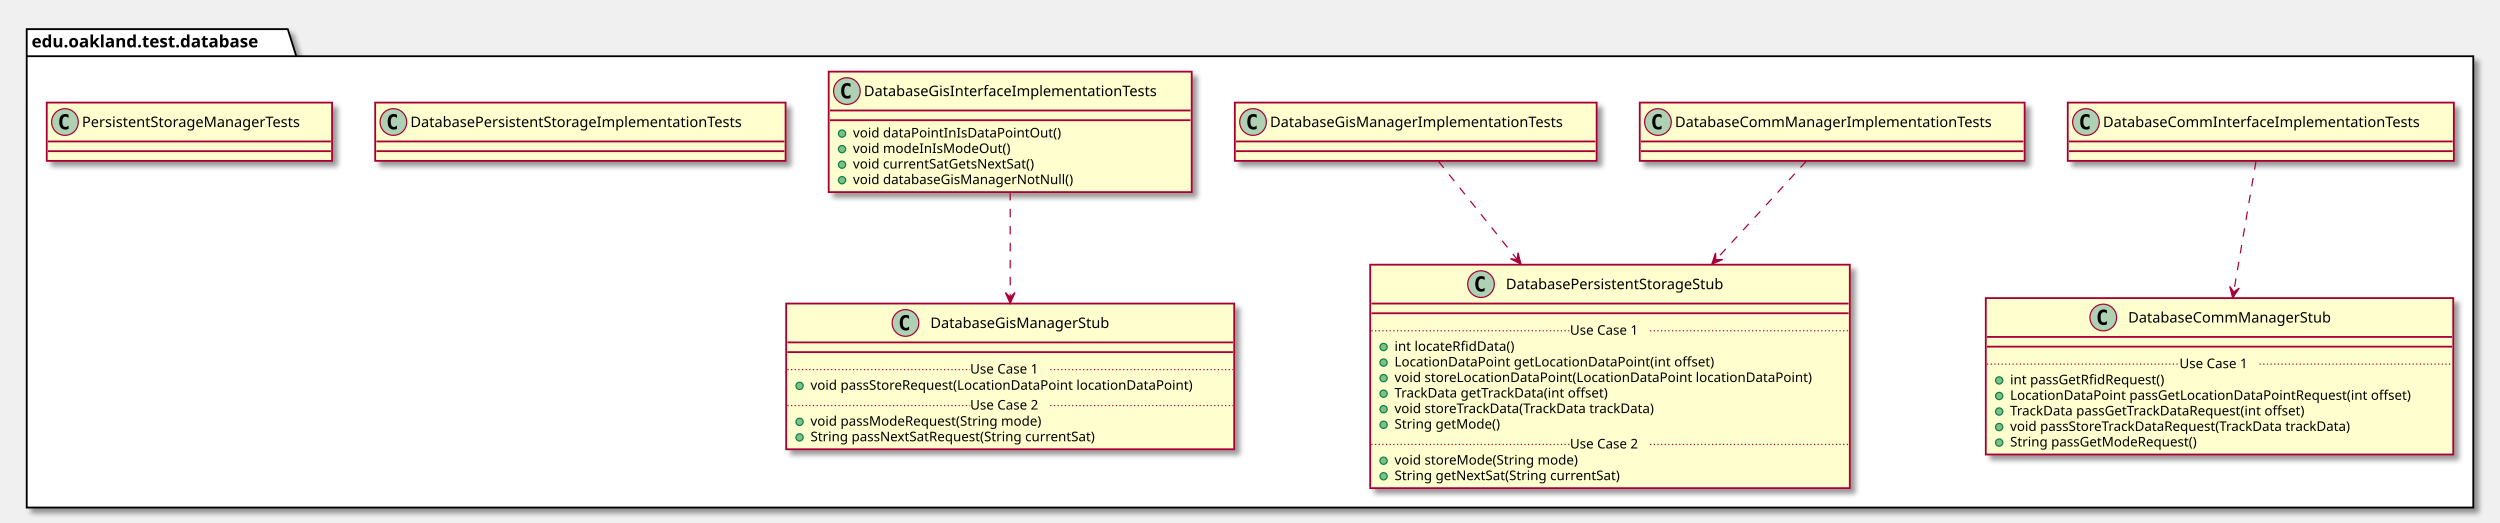
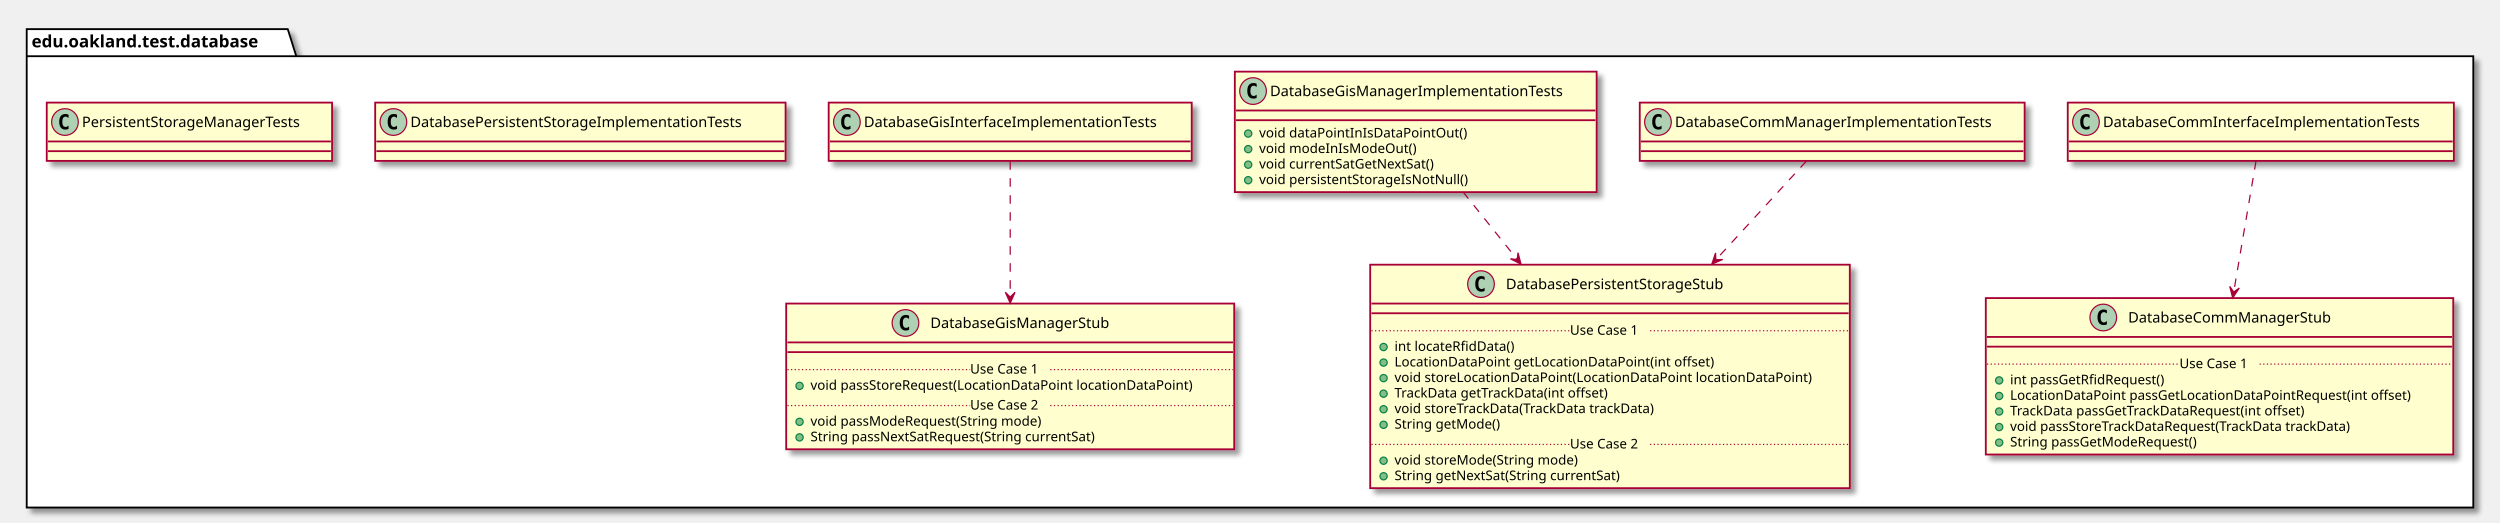
<svg xmlns="http://www.w3.org/2000/svg" contentScriptType="application/ecmascript" contentStyleType="text/css" height="430px" preserveAspectRatio="none" style="width:2059px;height:430px;" version="1.1" viewBox="0 0 2059 430" width="2059px" zoomAndPan="magnify">
  <defs>
-     <filter height="300%" id="fltw43q239fca" width="300%" x="-1" y="-1">
+     <filter height="300%" id="f1l1huaeaakdjy" width="300%" x="-1" y="-1">
      <feGaussianBlur result="blurOut" stdDeviation="2.0" />
      <feColorMatrix in="blurOut" result="blurOut2" type="matrix" values="0 0 0 0 0 0 0 0 0 0 0 0 0 0 0 0 0 0 .4 0" />
      <feOffset dx="4.0" dy="4.0" in="blurOut2" result="blurOut3" />
      <feBlend in="SourceGraphic" in2="blurOut3" mode="normal" />
    </filter>
  </defs>
  <g>
-     <polygon fill="#FFFFFF" filter="url(#fltw43q239fca)" points="22,24,237,24,244,46.297,2037,46.297,2037,418,22,418,22,24" style="stroke: #000000; stroke-width: 1.5;" />
+     <polygon fill="#FFFFFF" filter="url(#f1l1huaeaakdjy)" points="22,24,237,24,244,46.297,2037,46.297,2037,418,22,418,22,24" style="stroke: #000000; stroke-width: 1.5;" />
    <line style="stroke: #000000; stroke-width: 1.5;" x1="22" x2="244" y1="46.297" y2="46.297" />
    <text fill="#000000" font-family="sans-serif" font-size="14" font-weight="bold" lengthAdjust="spacingAndGlyphs" textLength="209" x="26" y="38.995">edu.oakland.test.database</text>
-     <rect fill="#FEFECE" filter="url(#fltw43q239fca)" height="48" id="DatabaseCommInterfaceImplementationTests" style="stroke: #A80036; stroke-width: 1.5;" width="318" x="1703" y="84.5" />
+     <rect fill="#FEFECE" filter="url(#f1l1huaeaakdjy)" height="48" id="DatabaseCommInterfaceImplementationTests" style="stroke: #A80036; stroke-width: 1.5;" width="318" x="1703" y="84.5" />
    <ellipse cx="1718" cy="100.5" fill="#ADD1B2" rx="11" ry="11" style="stroke: #A80036; stroke-width: 1.0;" />
    <path d="M1720.969,106.141 Q1720.391,106.438 1719.75,106.578 Q1719.109,106.734 1718.406,106.734 Q1715.906,106.734 1714.578,105.094 Q1713.266,103.438 1713.266,100.312 Q1713.266,97.188 1714.578,95.531 Q1715.906,93.875 1718.406,93.875 Q1719.109,93.875 1719.75,94.031 Q1720.406,94.188 1720.969,94.484 L1720.969,97.203 Q1720.344,96.625 1719.75,96.359 Q1719.156,96.078 1718.531,96.078 Q1717.188,96.078 1716.5,97.156 Q1715.812,98.219 1715.812,100.312 Q1715.812,102.406 1716.5,103.484 Q1717.188,104.547 1718.531,104.547 Q1719.156,104.547 1719.75,104.281 Q1720.344,104 1720.969,103.422 L1720.969,106.141 Z " />
    <text fill="#000000" font-family="sans-serif" font-size="12" lengthAdjust="spacingAndGlyphs" textLength="286" x="1732" y="104.654">DatabaseCommInterfaceImplementationTests</text>
    <line style="stroke: #A80036; stroke-width: 1.5;" x1="1704" x2="2020" y1="116.5" y2="116.5" />
    <line style="stroke: #A80036; stroke-width: 1.5;" x1="1704" x2="2020" y1="124.5" y2="124.5" />
-     <rect fill="#FEFECE" filter="url(#fltw43q239fca)" height="128.828" id="DatabaseCommManagerStub" style="stroke: #A80036; stroke-width: 1.5;" width="385" x="1635.5" y="245.5" />
+     <rect fill="#FEFECE" filter="url(#f1l1huaeaakdjy)" height="128.828" id="DatabaseCommManagerStub" style="stroke: #A80036; stroke-width: 1.5;" width="385" x="1635.5" y="245.5" />
    <ellipse cx="1732.25" cy="261.5" fill="#ADD1B2" rx="11" ry="11" style="stroke: #A80036; stroke-width: 1.0;" />
    <path d="M1735.219,267.141 Q1734.641,267.438 1734,267.578 Q1733.359,267.734 1732.656,267.734 Q1730.156,267.734 1728.828,266.094 Q1727.516,264.438 1727.516,261.312 Q1727.516,258.188 1728.828,256.531 Q1730.156,254.875 1732.656,254.875 Q1733.359,254.875 1734,255.031 Q1734.656,255.188 1735.219,255.484 L1735.219,258.203 Q1734.594,257.625 1734,257.359 Q1733.406,257.078 1732.781,257.078 Q1731.438,257.078 1730.75,258.156 Q1730.062,259.219 1730.062,261.312 Q1730.062,263.406 1730.75,264.484 Q1731.438,265.547 1732.781,265.547 Q1733.406,265.547 1734,265.281 Q1734.594,265 1735.219,264.422 L1735.219,267.141 Z " />
    <text fill="#000000" font-family="sans-serif" font-size="12" lengthAdjust="spacingAndGlyphs" textLength="183" x="1752.75" y="265.654">DatabaseCommManagerStub</text>
    <line style="stroke: #A80036; stroke-width: 1.5;" x1="1636.5" x2="2019.5" y1="277.5" y2="277.5" />
    <line style="stroke: #A80036; stroke-width: 1.5;" x1="1636.5" x2="2019.5" y1="285.5" y2="285.5" />
    <ellipse cx="1646.5" cy="313.305" fill="#84BE84" rx="3" ry="3" style="stroke: #038048; stroke-width: 1.0;" />
    <text fill="#000000" font-family="sans-serif" font-size="11" lengthAdjust="spacingAndGlyphs" textLength="141" x="1655.5" y="316.515">int passGetRfidRequest()</text>
    <ellipse cx="1646.5" cy="326.109" fill="#84BE84" rx="3" ry="3" style="stroke: #038048; stroke-width: 1.0;" />
    <text fill="#000000" font-family="sans-serif" font-size="11" lengthAdjust="spacingAndGlyphs" textLength="359" x="1655.5" y="329.32">LocationDataPoint passGetLocationDataPointRequest(int offset)</text>
    <ellipse cx="1646.5" cy="338.914" fill="#84BE84" rx="3" ry="3" style="stroke: #038048; stroke-width: 1.0;" />
    <text fill="#000000" font-family="sans-serif" font-size="11" lengthAdjust="spacingAndGlyphs" textLength="271" x="1655.5" y="342.125">TrackData passGetTrackDataRequest(int offset)</text>
    <ellipse cx="1646.5" cy="351.719" fill="#84BE84" rx="3" ry="3" style="stroke: #038048; stroke-width: 1.0;" />
    <text fill="#000000" font-family="sans-serif" font-size="11" lengthAdjust="spacingAndGlyphs" textLength="312" x="1655.5" y="354.929">void passStoreTrackDataRequest(TrackData trackData)</text>
    <ellipse cx="1646.5" cy="364.523" fill="#84BE84" rx="3" ry="3" style="stroke: #038048; stroke-width: 1.0;" />
    <text fill="#000000" font-family="sans-serif" font-size="11" lengthAdjust="spacingAndGlyphs" textLength="170" x="1655.5" y="367.734">String passGetModeRequest()</text>
    <line style="stroke: #A80036; stroke-width: 1.0; stroke-dasharray: 1.0,2.0;" x1="1636.5" x2="1795" y1="299.902" y2="299.902" />
    <text fill="#000000" font-family="sans-serif" font-size="11" lengthAdjust="spacingAndGlyphs" textLength="66" x="1795" y="303.21">Use Case 1</text>
    <line style="stroke: #A80036; stroke-width: 1.0; stroke-dasharray: 1.0,2.0;" x1="1861" x2="2019.5" y1="299.902" y2="299.902" />
-     <rect fill="#FEFECE" filter="url(#fltw43q239fca)" height="48" id="DatabaseCommManagerImplementationTests" style="stroke: #A80036; stroke-width: 1.5;" width="317" x="1350.5" y="84.5" />
+     <rect fill="#FEFECE" filter="url(#f1l1huaeaakdjy)" height="48" id="DatabaseCommManagerImplementationTests" style="stroke: #A80036; stroke-width: 1.5;" width="317" x="1350.5" y="84.5" />
    <ellipse cx="1365.5" cy="100.5" fill="#ADD1B2" rx="11" ry="11" style="stroke: #A80036; stroke-width: 1.0;" />
    <path d="M1368.469,106.141 Q1367.891,106.438 1367.25,106.578 Q1366.609,106.734 1365.906,106.734 Q1363.406,106.734 1362.078,105.094 Q1360.766,103.438 1360.766,100.312 Q1360.766,97.188 1362.078,95.531 Q1363.406,93.875 1365.906,93.875 Q1366.609,93.875 1367.25,94.031 Q1367.906,94.188 1368.469,94.484 L1368.469,97.203 Q1367.844,96.625 1367.25,96.359 Q1366.656,96.078 1366.031,96.078 Q1364.688,96.078 1364,97.156 Q1363.312,98.219 1363.312,100.312 Q1363.312,102.406 1364,103.484 Q1364.688,104.547 1366.031,104.547 Q1366.656,104.547 1367.25,104.281 Q1367.844,104 1368.469,103.422 L1368.469,106.141 Z " />
    <text fill="#000000" font-family="sans-serif" font-size="12" lengthAdjust="spacingAndGlyphs" textLength="285" x="1379.5" y="104.654">DatabaseCommManagerImplementationTests</text>
    <line style="stroke: #A80036; stroke-width: 1.5;" x1="1351.5" x2="1666.5" y1="116.5" y2="116.5" />
    <line style="stroke: #A80036; stroke-width: 1.5;" x1="1351.5" x2="1666.5" y1="124.5" y2="124.5" />
-     <rect fill="#FEFECE" filter="url(#fltw43q239fca)" height="184.047" id="DatabasePersistentStorageStub" style="stroke: #A80036; stroke-width: 1.5;" width="395" x="1128.5" y="218" />
+     <rect fill="#FEFECE" filter="url(#f1l1huaeaakdjy)" height="184.047" id="DatabasePersistentStorageStub" style="stroke: #A80036; stroke-width: 1.5;" width="395" x="1128.5" y="218" />
    <ellipse cx="1219.75" cy="234" fill="#ADD1B2" rx="11" ry="11" style="stroke: #A80036; stroke-width: 1.0;" />
    <path d="M1222.719,239.641 Q1222.141,239.938 1221.5,240.078 Q1220.859,240.234 1220.156,240.234 Q1217.656,240.234 1216.328,238.594 Q1215.016,236.938 1215.016,233.812 Q1215.016,230.688 1216.328,229.031 Q1217.656,227.375 1220.156,227.375 Q1220.859,227.375 1221.5,227.531 Q1222.156,227.688 1222.719,227.984 L1222.719,230.703 Q1222.094,230.125 1221.5,229.859 Q1220.906,229.578 1220.281,229.578 Q1218.938,229.578 1218.25,230.656 Q1217.562,231.719 1217.562,233.812 Q1217.562,235.906 1218.25,236.984 Q1218.938,238.047 1220.281,238.047 Q1220.906,238.047 1221.5,237.781 Q1222.094,237.5 1222.719,236.922 L1222.719,239.641 Z " />
    <text fill="#000000" font-family="sans-serif" font-size="12" lengthAdjust="spacingAndGlyphs" textLength="204" x="1240.25" y="238.154">DatabasePersistentStorageStub</text>
    <line style="stroke: #A80036; stroke-width: 1.5;" x1="1129.5" x2="1522.5" y1="250" y2="250" />
    <line style="stroke: #A80036; stroke-width: 1.5;" x1="1129.5" x2="1522.5" y1="258" y2="258" />
    <ellipse cx="1139.5" cy="285.805" fill="#84BE84" rx="3" ry="3" style="stroke: #038048; stroke-width: 1.0;" />
    <text fill="#000000" font-family="sans-serif" font-size="11" lengthAdjust="spacingAndGlyphs" textLength="107" x="1148.5" y="289.015">int locateRfidData()</text>
    <ellipse cx="1139.5" cy="298.609" fill="#84BE84" rx="3" ry="3" style="stroke: #038048; stroke-width: 1.0;" />
    <text fill="#000000" font-family="sans-serif" font-size="11" lengthAdjust="spacingAndGlyphs" textLength="283" x="1148.5" y="301.82">LocationDataPoint getLocationDataPoint(int offset)</text>
    <ellipse cx="1139.5" cy="311.414" fill="#84BE84" rx="3" ry="3" style="stroke: #038048; stroke-width: 1.0;" />
    <text fill="#000000" font-family="sans-serif" font-size="11" lengthAdjust="spacingAndGlyphs" textLength="369" x="1148.5" y="314.625">void storeLocationDataPoint(LocationDataPoint locationDataPoint)</text>
    <ellipse cx="1139.5" cy="324.219" fill="#84BE84" rx="3" ry="3" style="stroke: #038048; stroke-width: 1.0;" />
    <text fill="#000000" font-family="sans-serif" font-size="11" lengthAdjust="spacingAndGlyphs" textLength="195" x="1148.5" y="327.429">TrackData getTrackData(int offset)</text>
    <ellipse cx="1139.5" cy="337.023" fill="#84BE84" rx="3" ry="3" style="stroke: #038048; stroke-width: 1.0;" />
    <text fill="#000000" font-family="sans-serif" font-size="11" lengthAdjust="spacingAndGlyphs" textLength="237" x="1148.5" y="340.234">void storeTrackData(TrackData trackData)</text>
    <ellipse cx="1139.5" cy="349.828" fill="#84BE84" rx="3" ry="3" style="stroke: #038048; stroke-width: 1.0;" />
    <text fill="#000000" font-family="sans-serif" font-size="11" lengthAdjust="spacingAndGlyphs" textLength="94" x="1148.5" y="353.039">String getMode()</text>
    <line style="stroke: #A80036; stroke-width: 1.0; stroke-dasharray: 1.0,2.0;" x1="1129.5" x2="1293" y1="272.402" y2="272.402" />
    <text fill="#000000" font-family="sans-serif" font-size="11" lengthAdjust="spacingAndGlyphs" textLength="66" x="1293" y="275.71">Use Case 1</text>
    <line style="stroke: #A80036; stroke-width: 1.0; stroke-dasharray: 1.0,2.0;" x1="1359" x2="1522.5" y1="272.402" y2="272.402" />
    <ellipse cx="1139.5" cy="379.438" fill="#84BE84" rx="3" ry="3" style="stroke: #038048; stroke-width: 1.0;" />
    <text fill="#000000" font-family="sans-serif" font-size="11" lengthAdjust="spacingAndGlyphs" textLength="165" x="1148.5" y="382.648">void storeMode(String mode)</text>
    <ellipse cx="1139.5" cy="392.242" fill="#84BE84" rx="3" ry="3" style="stroke: #038048; stroke-width: 1.0;" />
    <text fill="#000000" font-family="sans-serif" font-size="11" lengthAdjust="spacingAndGlyphs" textLength="206" x="1148.5" y="395.453">String getNextSat(String currentSat)</text>
    <line style="stroke: #A80036; stroke-width: 1.0; stroke-dasharray: 1.0,2.0;" x1="1129.5" x2="1293" y1="366.035" y2="366.035" />
    <text fill="#000000" font-family="sans-serif" font-size="11" lengthAdjust="spacingAndGlyphs" textLength="66" x="1293" y="369.343">Use Case 2</text>
    <line style="stroke: #A80036; stroke-width: 1.0; stroke-dasharray: 1.0,2.0;" x1="1359" x2="1522.5" y1="366.035" y2="366.035" />
-     <rect fill="#FEFECE" filter="url(#fltw43q239fca)" height="99.219" id="DatabaseGisInterfaceImplementationTests" style="stroke: #A80036; stroke-width: 1.5;" width="299" x="682.5" y="59" />
-     <ellipse cx="697.5" cy="75" fill="#ADD1B2" rx="11" ry="11" style="stroke: #A80036; stroke-width: 1.0;" />
-     <path d="M700.469,80.641 Q699.891,80.938 699.25,81.078 Q698.609,81.234 697.906,81.234 Q695.406,81.234 694.078,79.594 Q692.766,77.938 692.766,74.812 Q692.766,71.688 694.078,70.031 Q695.406,68.375 697.906,68.375 Q698.609,68.375 699.25,68.531 Q699.906,68.688 700.469,68.984 L700.469,71.703 Q699.844,71.125 699.25,70.859 Q698.656,70.578 698.031,70.578 Q696.688,70.578 696,71.656 Q695.312,72.719 695.312,74.812 Q695.312,76.906 696,77.984 Q696.688,79.047 698.031,79.047 Q698.656,79.047 699.25,78.781 Q699.844,78.5 700.469,77.922 L700.469,80.641 Z " />
-     <text fill="#000000" font-family="sans-serif" font-size="12" lengthAdjust="spacingAndGlyphs" textLength="267" x="711.5" y="79.154">DatabaseGisInterfaceImplementationTests</text>
-     <line style="stroke: #A80036; stroke-width: 1.5;" x1="683.5" x2="980.5" y1="91" y2="91" />
-     <line style="stroke: #A80036; stroke-width: 1.5;" x1="683.5" x2="980.5" y1="99" y2="99" />
-     <ellipse cx="693.5" cy="110" fill="#84BE84" rx="3" ry="3" style="stroke: #038048; stroke-width: 1.0;" />
-     <text fill="#000000" font-family="sans-serif" font-size="11" lengthAdjust="spacingAndGlyphs" textLength="182" x="702.5" y="113.21">void dataPointInIsDataPointOut()</text>
-     <ellipse cx="693.5" cy="122.805" fill="#84BE84" rx="3" ry="3" style="stroke: #038048; stroke-width: 1.0;" />
-     <text fill="#000000" font-family="sans-serif" font-size="11" lengthAdjust="spacingAndGlyphs" textLength="137" x="702.5" y="126.015">void modeInIsModeOut()</text>
-     <ellipse cx="693.5" cy="135.609" fill="#84BE84" rx="3" ry="3" style="stroke: #038048; stroke-width: 1.0;" />
-     <text fill="#000000" font-family="sans-serif" font-size="11" lengthAdjust="spacingAndGlyphs" textLength="166" x="702.5" y="138.82">void currentSatGetsNextSat()</text>
-     <ellipse cx="693.5" cy="148.414" fill="#84BE84" rx="3" ry="3" style="stroke: #038048; stroke-width: 1.0;" />
-     <text fill="#000000" font-family="sans-serif" font-size="11" lengthAdjust="spacingAndGlyphs" textLength="196" x="702.5" y="151.625">void databaseGisManagerNotNull()</text>
-     <rect fill="#FEFECE" filter="url(#fltw43q239fca)" height="120.023" id="DatabaseGisManagerStub" style="stroke: #A80036; stroke-width: 1.5;" width="369" x="647.5" y="250" />
+     <rect fill="#FEFECE" filter="url(#f1l1huaeaakdjy)" height="48" id="DatabaseGisInterfaceImplementationTests" style="stroke: #A80036; stroke-width: 1.5;" width="299" x="682.5" y="84.5" />
+     <ellipse cx="697.5" cy="100.5" fill="#ADD1B2" rx="11" ry="11" style="stroke: #A80036; stroke-width: 1.0;" />
+     <path d="M700.469,106.141 Q699.891,106.438 699.25,106.578 Q698.609,106.734 697.906,106.734 Q695.406,106.734 694.078,105.094 Q692.766,103.438 692.766,100.312 Q692.766,97.188 694.078,95.531 Q695.406,93.875 697.906,93.875 Q698.609,93.875 699.25,94.031 Q699.906,94.188 700.469,94.484 L700.469,97.203 Q699.844,96.625 699.25,96.359 Q698.656,96.078 698.031,96.078 Q696.688,96.078 696,97.156 Q695.312,98.219 695.312,100.312 Q695.312,102.406 696,103.484 Q696.688,104.547 698.031,104.547 Q698.656,104.547 699.25,104.281 Q699.844,104 700.469,103.422 L700.469,106.141 Z " />
+     <text fill="#000000" font-family="sans-serif" font-size="12" lengthAdjust="spacingAndGlyphs" textLength="267" x="711.5" y="104.654">DatabaseGisInterfaceImplementationTests</text>
+     <line style="stroke: #A80036; stroke-width: 1.5;" x1="683.5" x2="980.5" y1="116.5" y2="116.5" />
+     <line style="stroke: #A80036; stroke-width: 1.5;" x1="683.5" x2="980.5" y1="124.5" y2="124.5" />
+     <rect fill="#FEFECE" filter="url(#f1l1huaeaakdjy)" height="120.023" id="DatabaseGisManagerStub" style="stroke: #A80036; stroke-width: 1.5;" width="369" x="647.5" y="250" />
    <ellipse cx="745.75" cy="266" fill="#ADD1B2" rx="11" ry="11" style="stroke: #A80036; stroke-width: 1.0;" />
    <path d="M748.719,271.641 Q748.141,271.938 747.5,272.078 Q746.859,272.234 746.156,272.234 Q743.656,272.234 742.328,270.594 Q741.016,268.938 741.016,265.812 Q741.016,262.688 742.328,261.031 Q743.656,259.375 746.156,259.375 Q746.859,259.375 747.5,259.531 Q748.156,259.688 748.719,259.984 L748.719,262.703 Q748.094,262.125 747.5,261.859 Q746.906,261.578 746.281,261.578 Q744.938,261.578 744.25,262.656 Q743.562,263.719 743.562,265.812 Q743.562,267.906 744.25,268.984 Q744.938,270.047 746.281,270.047 Q746.906,270.047 747.5,269.781 Q748.094,269.5 748.719,268.922 L748.719,271.641 Z " />
    <text fill="#000000" font-family="sans-serif" font-size="12" lengthAdjust="spacingAndGlyphs" textLength="164" x="766.25" y="270.154">DatabaseGisManagerStub</text>
    <line style="stroke: #A80036; stroke-width: 1.5;" x1="648.5" x2="1015.5" y1="282" y2="282" />
    <line style="stroke: #A80036; stroke-width: 1.5;" x1="648.5" x2="1015.5" y1="290" y2="290" />
    <ellipse cx="658.5" cy="317.805" fill="#84BE84" rx="3" ry="3" style="stroke: #038048; stroke-width: 1.0;" />
    <text fill="#000000" font-family="sans-serif" font-size="11" lengthAdjust="spacingAndGlyphs" textLength="343" x="667.5" y="321.015">void passStoreRequest(LocationDataPoint locationDataPoint)</text>
    <line style="stroke: #A80036; stroke-width: 1.0; stroke-dasharray: 1.0,2.0;" x1="648.5" x2="799" y1="304.402" y2="304.402" />
    <text fill="#000000" font-family="sans-serif" font-size="11" lengthAdjust="spacingAndGlyphs" textLength="66" x="799" y="307.71">Use Case 1</text>
    <line style="stroke: #A80036; stroke-width: 1.0; stroke-dasharray: 1.0,2.0;" x1="865" x2="1015.5" y1="304.402" y2="304.402" />
    <ellipse cx="658.5" cy="347.414" fill="#84BE84" rx="3" ry="3" style="stroke: #038048; stroke-width: 1.0;" />
    <text fill="#000000" font-family="sans-serif" font-size="11" lengthAdjust="spacingAndGlyphs" textLength="209" x="667.5" y="350.625">void passModeRequest(String mode)</text>
    <ellipse cx="658.5" cy="360.219" fill="#84BE84" rx="3" ry="3" style="stroke: #038048; stroke-width: 1.0;" />
    <text fill="#000000" font-family="sans-serif" font-size="11" lengthAdjust="spacingAndGlyphs" textLength="262" x="667.5" y="363.429">String passNextSatRequest(String currentSat)</text>
    <line style="stroke: #A80036; stroke-width: 1.0; stroke-dasharray: 1.0,2.0;" x1="648.5" x2="799" y1="334.012" y2="334.012" />
    <text fill="#000000" font-family="sans-serif" font-size="11" lengthAdjust="spacingAndGlyphs" textLength="66" x="799" y="337.32">Use Case 2</text>
    <line style="stroke: #A80036; stroke-width: 1.0; stroke-dasharray: 1.0,2.0;" x1="865" x2="1015.5" y1="334.012" y2="334.012" />
-     <rect fill="#FEFECE" filter="url(#fltw43q239fca)" height="48" id="DatabaseGisManagerImplementationTests" style="stroke: #A80036; stroke-width: 1.5;" width="298" x="1017" y="84.5" />
-     <ellipse cx="1032" cy="100.5" fill="#ADD1B2" rx="11" ry="11" style="stroke: #A80036; stroke-width: 1.0;" />
-     <path d="M1034.969,106.141 Q1034.391,106.438 1033.75,106.578 Q1033.109,106.734 1032.406,106.734 Q1029.906,106.734 1028.578,105.094 Q1027.266,103.438 1027.266,100.312 Q1027.266,97.188 1028.578,95.531 Q1029.906,93.875 1032.406,93.875 Q1033.109,93.875 1033.75,94.031 Q1034.406,94.188 1034.969,94.484 L1034.969,97.203 Q1034.344,96.625 1033.75,96.359 Q1033.156,96.078 1032.531,96.078 Q1031.188,96.078 1030.5,97.156 Q1029.812,98.219 1029.812,100.312 Q1029.812,102.406 1030.5,103.484 Q1031.188,104.547 1032.531,104.547 Q1033.156,104.547 1033.75,104.281 Q1034.344,104 1034.969,103.422 L1034.969,106.141 Z " />
-     <text fill="#000000" font-family="sans-serif" font-size="12" lengthAdjust="spacingAndGlyphs" textLength="266" x="1046" y="104.654">DatabaseGisManagerImplementationTests</text>
-     <line style="stroke: #A80036; stroke-width: 1.5;" x1="1018" x2="1314" y1="116.5" y2="116.5" />
-     <line style="stroke: #A80036; stroke-width: 1.5;" x1="1018" x2="1314" y1="124.5" y2="124.5" />
-     <rect fill="#FEFECE" filter="url(#fltw43q239fca)" height="48" id="DatabasePersistentStorageImplementationTests" style="stroke: #A80036; stroke-width: 1.5;" width="338" x="309" y="84.5" />
+     <rect fill="#FEFECE" filter="url(#f1l1huaeaakdjy)" height="99.219" id="DatabaseGisManagerImplementationTests" style="stroke: #A80036; stroke-width: 1.5;" width="298" x="1017" y="59" />
+     <ellipse cx="1032" cy="75" fill="#ADD1B2" rx="11" ry="11" style="stroke: #A80036; stroke-width: 1.0;" />
+     <path d="M1034.969,80.641 Q1034.391,80.938 1033.75,81.078 Q1033.109,81.234 1032.406,81.234 Q1029.906,81.234 1028.578,79.594 Q1027.266,77.938 1027.266,74.812 Q1027.266,71.688 1028.578,70.031 Q1029.906,68.375 1032.406,68.375 Q1033.109,68.375 1033.75,68.531 Q1034.406,68.688 1034.969,68.984 L1034.969,71.703 Q1034.344,71.125 1033.75,70.859 Q1033.156,70.578 1032.531,70.578 Q1031.188,70.578 1030.5,71.656 Q1029.812,72.719 1029.812,74.812 Q1029.812,76.906 1030.5,77.984 Q1031.188,79.047 1032.531,79.047 Q1033.156,79.047 1033.75,78.781 Q1034.344,78.5 1034.969,77.922 L1034.969,80.641 Z " />
+     <text fill="#000000" font-family="sans-serif" font-size="12" lengthAdjust="spacingAndGlyphs" textLength="266" x="1046" y="79.154">DatabaseGisManagerImplementationTests</text>
+     <line style="stroke: #A80036; stroke-width: 1.5;" x1="1018" x2="1314" y1="91" y2="91" />
+     <line style="stroke: #A80036; stroke-width: 1.5;" x1="1018" x2="1314" y1="99" y2="99" />
+     <ellipse cx="1028" cy="110" fill="#84BE84" rx="3" ry="3" style="stroke: #038048; stroke-width: 1.0;" />
+     <text fill="#000000" font-family="sans-serif" font-size="11" lengthAdjust="spacingAndGlyphs" textLength="182" x="1037" y="113.21">void dataPointInIsDataPointOut()</text>
+     <ellipse cx="1028" cy="122.805" fill="#84BE84" rx="3" ry="3" style="stroke: #038048; stroke-width: 1.0;" />
+     <text fill="#000000" font-family="sans-serif" font-size="11" lengthAdjust="spacingAndGlyphs" textLength="137" x="1037" y="126.015">void modeInIsModeOut()</text>
+     <ellipse cx="1028" cy="135.609" fill="#84BE84" rx="3" ry="3" style="stroke: #038048; stroke-width: 1.0;" />
+     <text fill="#000000" font-family="sans-serif" font-size="11" lengthAdjust="spacingAndGlyphs" textLength="159" x="1037" y="138.82">void currentSatGetNextSat()</text>
+     <ellipse cx="1028" cy="148.414" fill="#84BE84" rx="3" ry="3" style="stroke: #038048; stroke-width: 1.0;" />
+     <text fill="#000000" font-family="sans-serif" font-size="11" lengthAdjust="spacingAndGlyphs" textLength="188" x="1037" y="151.625">void persistentStorageIsNotNull()</text>
+     <rect fill="#FEFECE" filter="url(#f1l1huaeaakdjy)" height="48" id="DatabasePersistentStorageImplementationTests" style="stroke: #A80036; stroke-width: 1.5;" width="338" x="309" y="84.5" />
    <ellipse cx="324" cy="100.5" fill="#ADD1B2" rx="11" ry="11" style="stroke: #A80036; stroke-width: 1.0;" />
    <path d="M326.969,106.141 Q326.391,106.438 325.75,106.578 Q325.109,106.734 324.406,106.734 Q321.906,106.734 320.578,105.094 Q319.266,103.438 319.266,100.312 Q319.266,97.188 320.578,95.531 Q321.906,93.875 324.406,93.875 Q325.109,93.875 325.75,94.031 Q326.406,94.188 326.969,94.484 L326.969,97.203 Q326.344,96.625 325.75,96.359 Q325.156,96.078 324.531,96.078 Q323.188,96.078 322.5,97.156 Q321.812,98.219 321.812,100.312 Q321.812,102.406 322.5,103.484 Q323.188,104.547 324.531,104.547 Q325.156,104.547 325.75,104.281 Q326.344,104 326.969,103.422 L326.969,106.141 Z " />
    <text fill="#000000" font-family="sans-serif" font-size="12" lengthAdjust="spacingAndGlyphs" textLength="306" x="338" y="104.654">DatabasePersistentStorageImplementationTests</text>
    <line style="stroke: #A80036; stroke-width: 1.5;" x1="310" x2="646" y1="116.5" y2="116.5" />
    <line style="stroke: #A80036; stroke-width: 1.5;" x1="310" x2="646" y1="124.5" y2="124.5" />
-     <rect fill="#FEFECE" filter="url(#fltw43q239fca)" height="48" id="PersistentStorageManagerTests" style="stroke: #A80036; stroke-width: 1.5;" width="235" x="38.5" y="84.5" />
+     <rect fill="#FEFECE" filter="url(#f1l1huaeaakdjy)" height="48" id="PersistentStorageManagerTests" style="stroke: #A80036; stroke-width: 1.5;" width="235" x="38.5" y="84.5" />
    <ellipse cx="53.5" cy="100.5" fill="#ADD1B2" rx="11" ry="11" style="stroke: #A80036; stroke-width: 1.0;" />
    <path d="M56.469,106.141 Q55.891,106.438 55.25,106.578 Q54.609,106.734 53.906,106.734 Q51.406,106.734 50.078,105.094 Q48.766,103.438 48.766,100.312 Q48.766,97.188 50.078,95.531 Q51.406,93.875 53.906,93.875 Q54.609,93.875 55.25,94.031 Q55.906,94.188 56.469,94.484 L56.469,97.203 Q55.844,96.625 55.25,96.359 Q54.656,96.078 54.031,96.078 Q52.688,96.078 52,97.156 Q51.312,98.219 51.312,100.312 Q51.312,102.406 52,103.484 Q52.688,104.547 54.031,104.547 Q54.656,104.547 55.25,104.281 Q55.844,104 56.469,103.422 L56.469,106.141 Z " />
    <text fill="#000000" font-family="sans-serif" font-size="12" lengthAdjust="spacingAndGlyphs" textLength="203" x="67.5" y="104.654">PersistentStorageManagerTests</text>
    <line style="stroke: #A80036; stroke-width: 1.5;" x1="39.5" x2="272.5" y1="116.5" y2="116.5" />
    <line style="stroke: #A80036; stroke-width: 1.5;" x1="39.5" x2="272.5" y1="124.5" y2="124.5" />
    <path d="M1858.03,132.78 C1853.56,159.04 1846.07,202.98 1839.69,240.41 " fill="none" id="DatabaseCommInterfaceImplementationTests-&gt;DatabaseCommManagerStub" style="stroke: #A80036; stroke-width: 1.0; stroke-dasharray: 7.0,7.0;" />
    <polygon fill="#A80036" points="1838.84,245.42,1844.3,237.223,1839.683,240.492,1836.414,235.875,1838.84,245.42" style="stroke: #A80036; stroke-width: 1.0;" />
    <path d="M1487.65,132.78 C1469.15,152.94 1441.09,183.53 1413.52,213.59 " fill="none" id="DatabaseCommManagerImplementationTests-&gt;DatabasePersistentStorageStub" style="stroke: #A80036; stroke-width: 1.0; stroke-dasharray: 7.0,7.0;" />
    <polygon fill="#A80036" points="1409.81,217.63,1418.836,213.689,1413.185,213.941,1412.933,208.289,1409.81,217.63" style="stroke: #A80036; stroke-width: 1.0;" />
-     <path d="M832,158.05 C832,184.11 832,216.56 832,244.69 " fill="none" id="DatabaseGisInterfaceImplementationTests-&gt;DatabaseGisManagerStub" style="stroke: #A80036; stroke-width: 1.0; stroke-dasharray: 7.0,7.0;" />
-     <polygon fill="#A80036" points="832,249.89,836,240.89,832,244.89,828,240.89,832,249.89" style="stroke: #A80036; stroke-width: 1.0;" />
-     <path d="M1184.67,132.78 C1200.84,152.94 1225.37,183.53 1249.48,213.59 " fill="none" id="DatabaseGisManagerImplementationTests-&gt;DatabasePersistentStorageStub" style="stroke: #A80036; stroke-width: 1.0; stroke-dasharray: 7.0,7.0;" />
-     <polygon fill="#A80036" points="1252.72,217.63,1250.208,208.107,1249.591,213.73,1243.968,213.113,1252.72,217.63" style="stroke: #A80036; stroke-width: 1.0;" />
+     <path d="M832,132.78 C832,160.02 832,206.3 832,244.59 " fill="none" id="DatabaseGisInterfaceImplementationTests-&gt;DatabaseGisManagerStub" style="stroke: #A80036; stroke-width: 1.0; stroke-dasharray: 7.0,7.0;" />
+     <polygon fill="#A80036" points="832,249.7,836,240.7,832,244.7,828,240.7,832,249.7" style="stroke: #A80036; stroke-width: 1.0;" />
+     <path d="M1204.94,158.05 C1218.35,174.78 1233.88,194.14 1249.25,213.3 " fill="none" id="DatabaseGisManagerImplementationTests-&gt;DatabasePersistentStorageStub" style="stroke: #A80036; stroke-width: 1.0; stroke-dasharray: 7.0,7.0;" />
+     <polygon fill="#A80036" points="1252.73,217.65,1250.218,208.127,1249.601,213.75,1243.978,213.133,1252.73,217.65" style="stroke: #A80036; stroke-width: 1.0;" />
  </g>
</svg>
